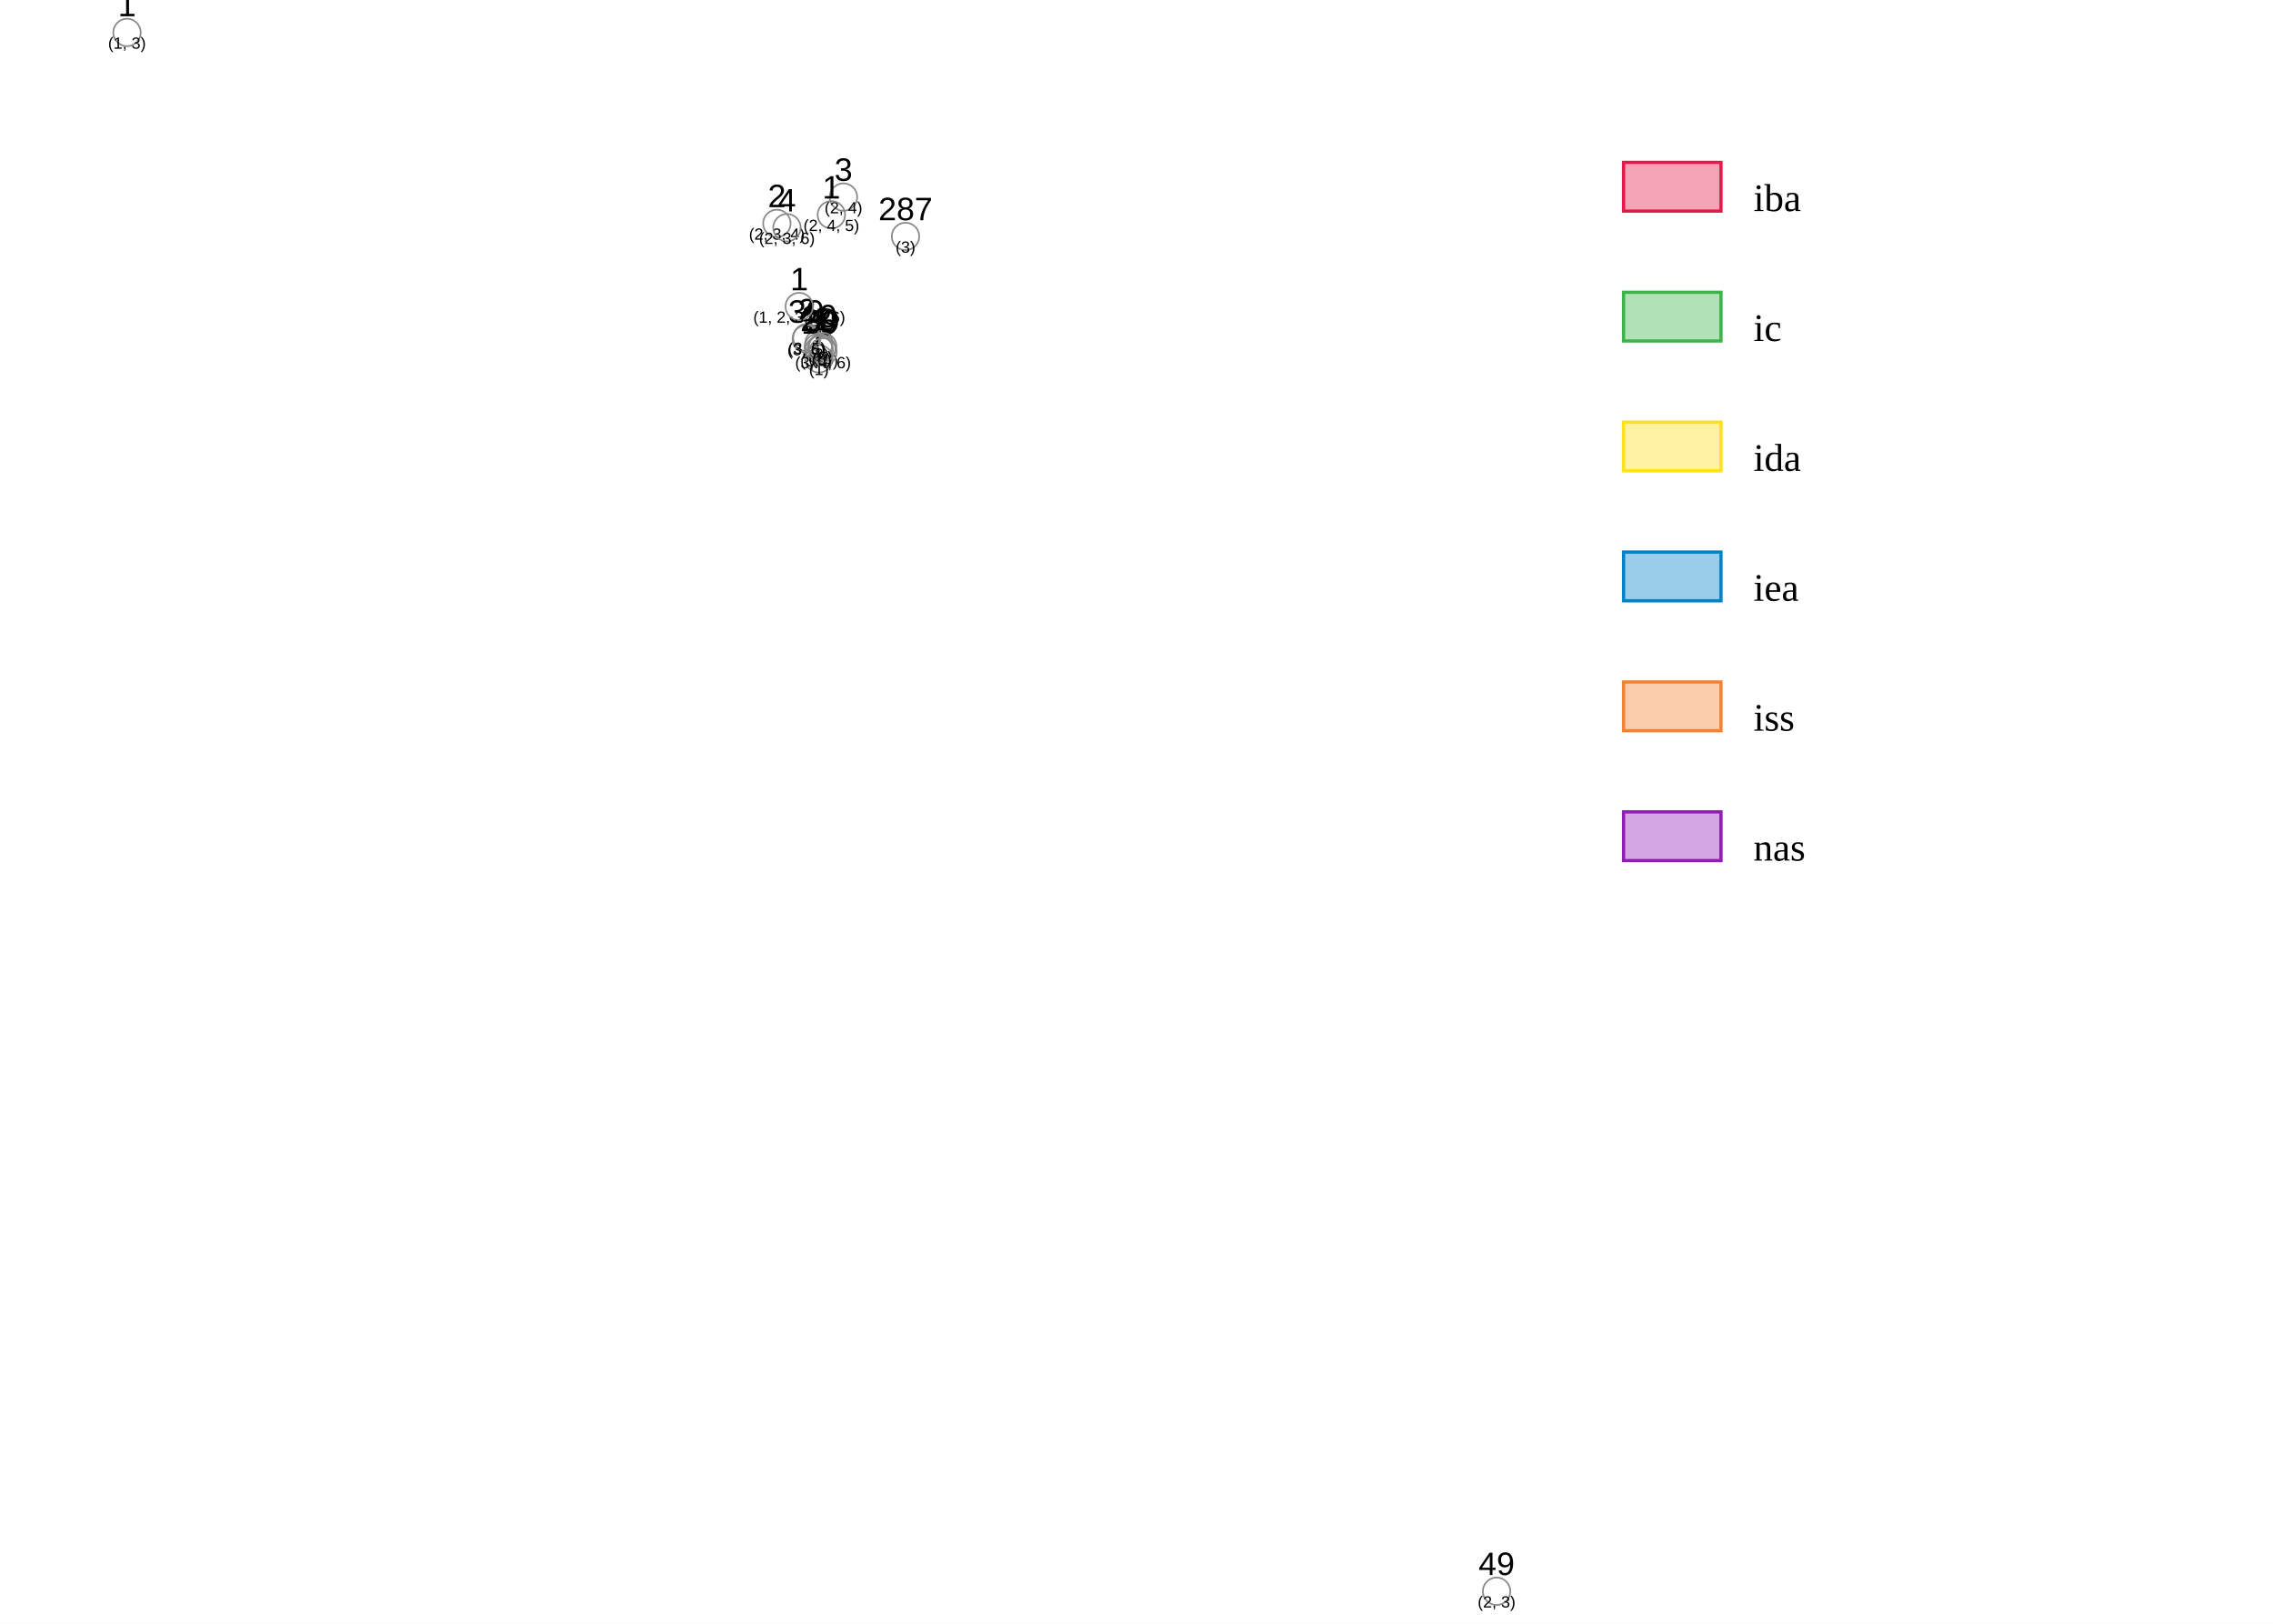
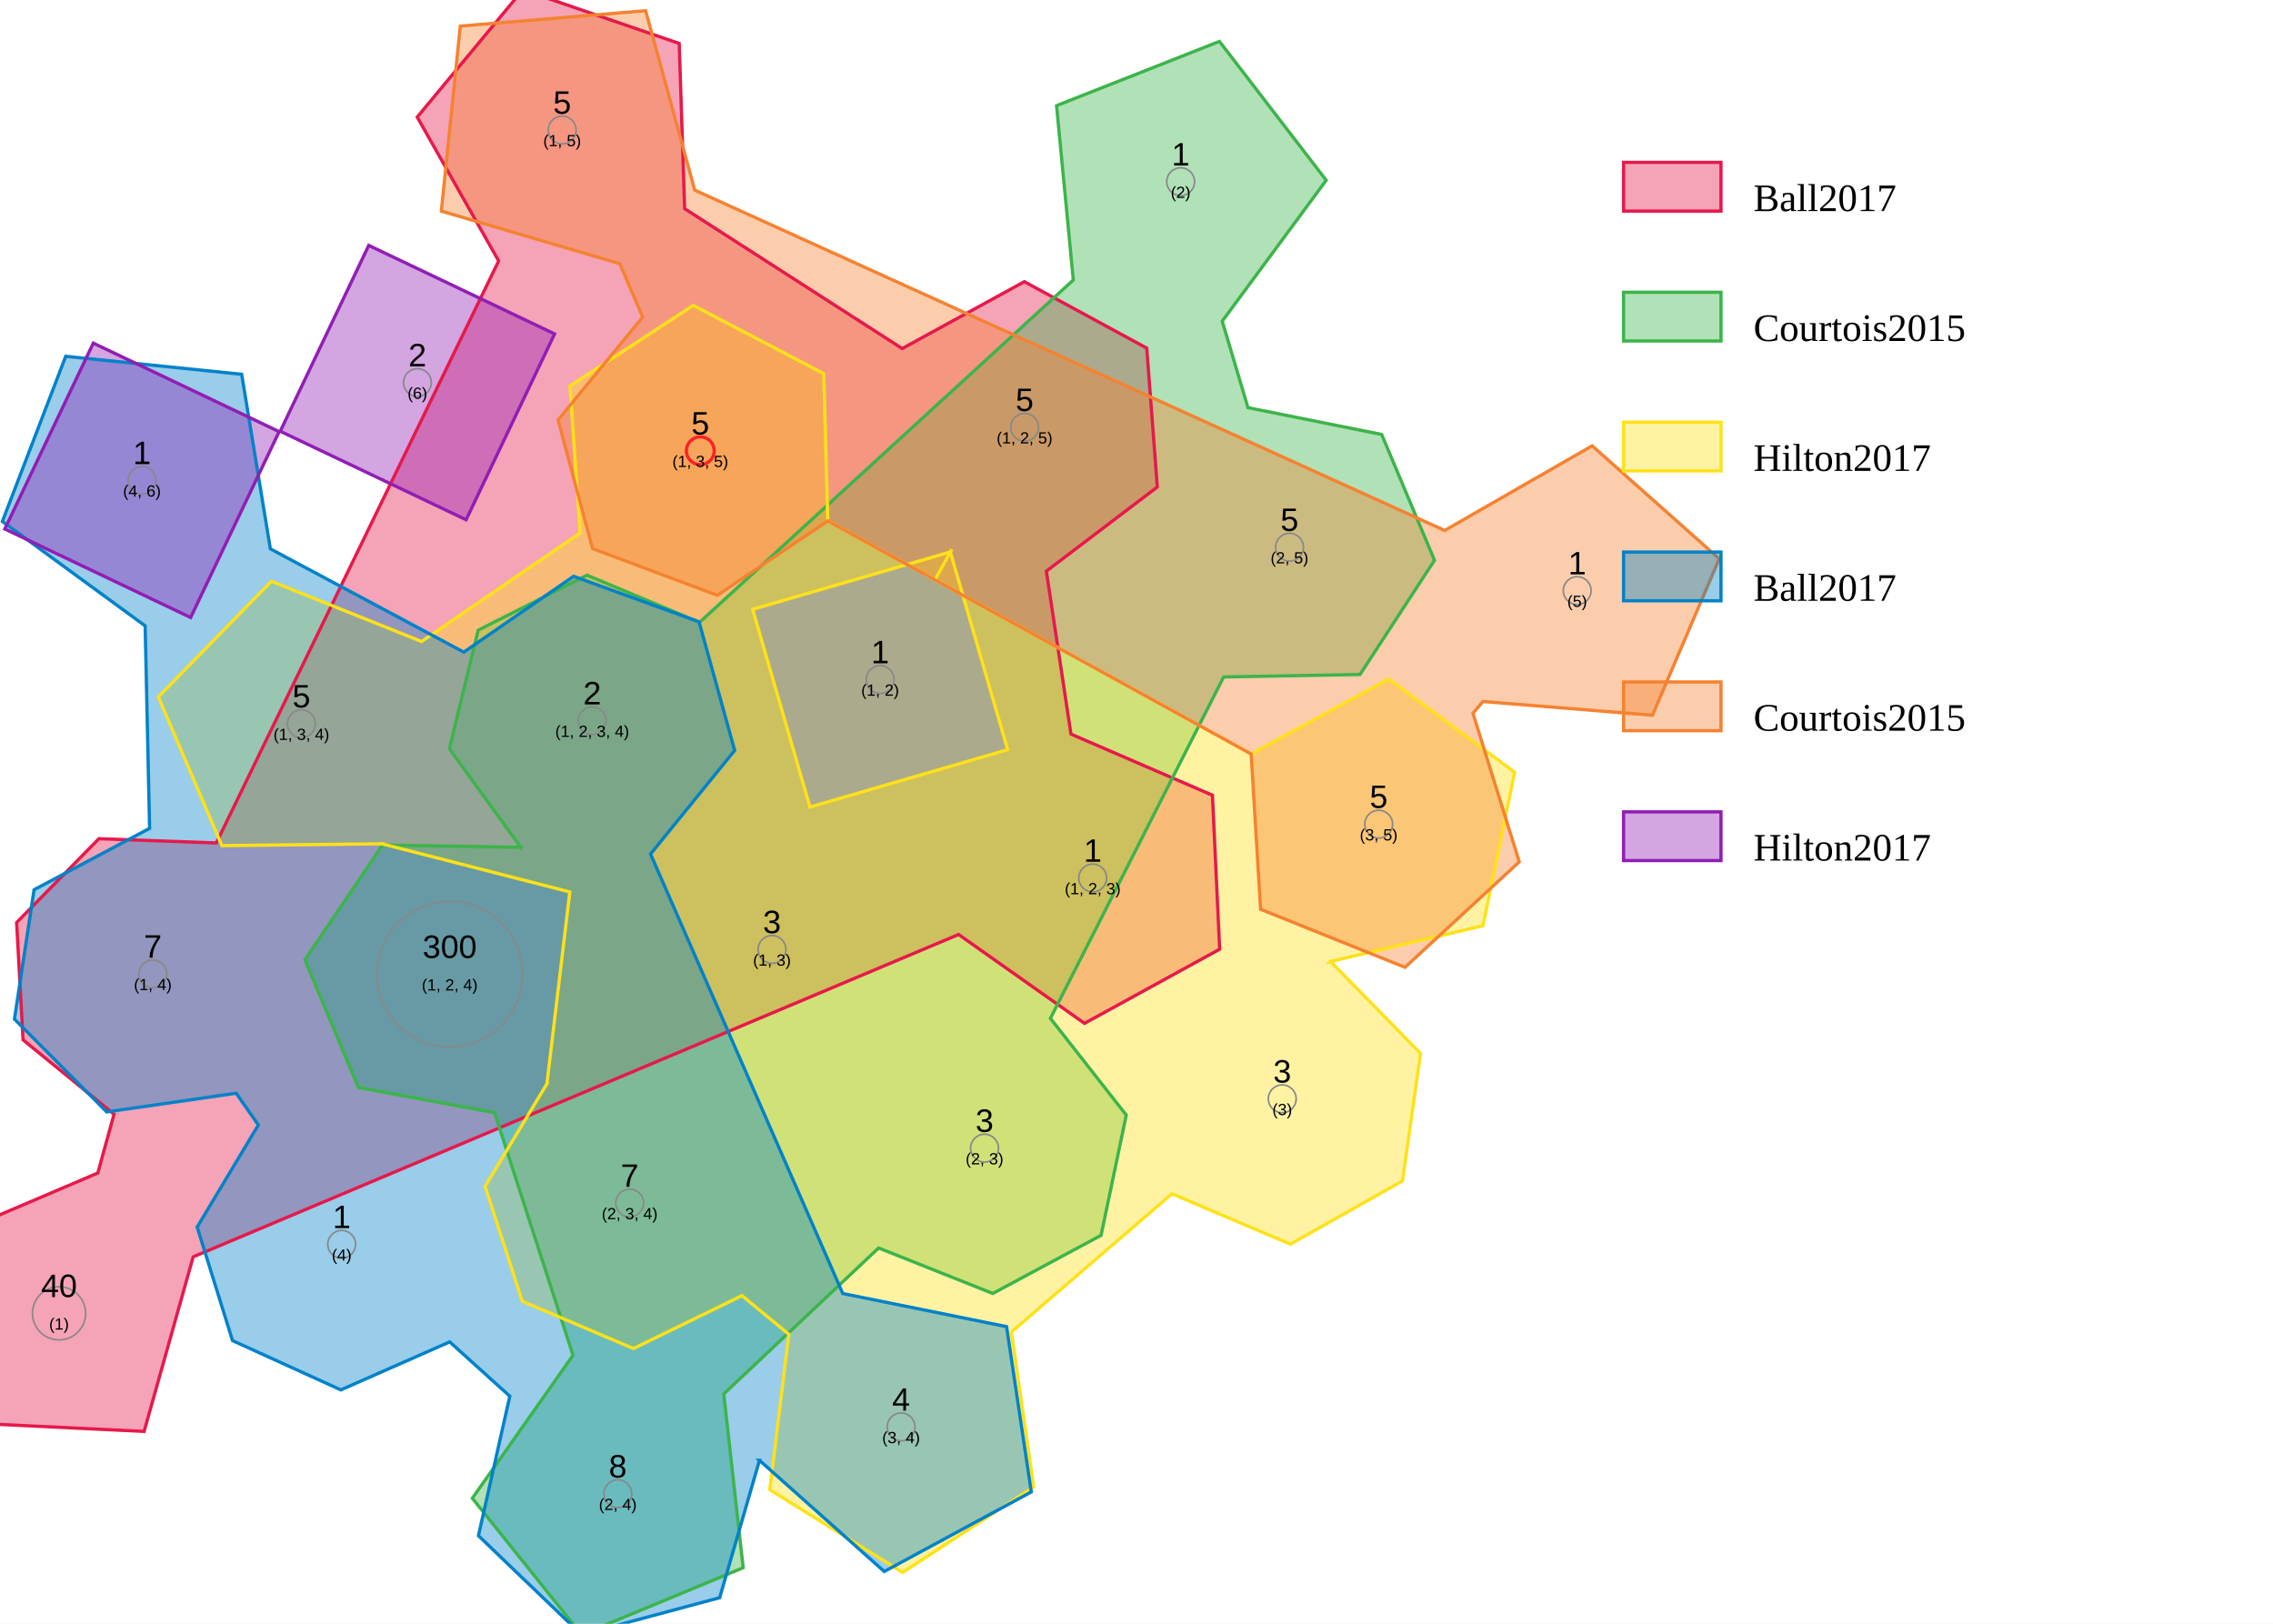
- <svg xmlns="http://www.w3.org/2000/svg" width="700" height="500">
+ <svg xmlns="http://www.w3.org/2000/svg" xmlns:xlink="http://www.w3.org/1999/xlink" width="700" height="500">
  <defs>
    <style type="text/css">
  .borderLine {
	   stroke: none;
	   fill-opacity: 0.4;
  }
  .outLine {
	   stroke-width: 1;
	   fill: none;
  }
  .circle {
	   stroke: #888888;
	   stroke-width: 0.5;
	   fill: none;
    pointer-events: all;
  }
  .spcircle {
	   stroke: #FF2222;
	   stroke-width: 1;
	   fill: none;
    pointer-events: all;
  }
  .tLabel {
	   font-family: Arial;
    pointer-events: none;
	   font-size: 14px;
	   text-anchor: middle;
	   alignment-baseline: central;
  }
  .nLabel {
	   font-family: Arial;
    pointer-events: none;
	   font-size: 10px;
	   text-anchor: middle;
	   alignment-baseline: central;
  }
  .belong {
	   font-family: Arial;
    pointer-events: none;
	   font-size: 5px;
	   text-anchor: middle;
	   alignment-baseline: central;
  }
  .p0{
    stroke: none;
    fill: #e6194b;
  }
  .q0{
    fill: none;
    stroke: #e6194b;
  }
  .p1{
    stroke: none;
    fill: #3cb44b;
  }
  .q1{
    fill: none;
    stroke: #3cb44b;
  }
  .p2{
    stroke: none;
    fill: #ffe119;
  }
  .q2{
    fill: none;
    stroke: #ffe119;
  }
  .p3{
    stroke: none;
    fill: #0082c8;
  }
  .q3{
    fill: none;
    stroke: #0082c8;
  }
  .p4{
    stroke: none;
    fill: #f58231;
  }
  .q4{
    fill: none;
    stroke: #f58231;
  }
  .p5{
    stroke: none;
    fill: #911eb4;
  }
  .q5{
    fill: none;
    stroke: #911eb4;
  }

</style>
+     <symbol id="bl0">
+       <path d="M 30.12 361.21 L -21.25 383.11 L -11.40 438.08 L 44.38 440.78 L 59.49 387.02 L 295.21 287.76 L 333.99 315.12 L 375.61 292.29 L 373.39 244.88 L 329.82 226.05 L 322.24 175.88 L 356.41 149.96 L 353.16 107.20 L 315.46 86.74 L 277.84 107.33 L 210.84 64.26 L 209.17 13.38 L 161.01 -3.13 L 128.49 36.05 L 153.57 80.35 L 66.62 259.57 L 30.46 258.26 L 5.12 284.08 L 7.10 320.21 L 35.12 343.10 Z" />
+     </symbol>
+     <symbol id="bl1">
+       <path d="M 160.46 260.91 L 117.82 260.22 L 93.90 295.53 L 110.36 334.88 L 152.30 342.63 L 176.47 417.33 L 145.46 461.36 L 179.13 503.39 L 228.87 482.75 L 222.89 429.23 L 270.58 384.29 L 305.74 398.30 L 339.09 380.40 L 346.85 343.36 L 323.49 313.58 L 376.84 208.46 L 418.83 207.70 L 441.77 172.52 L 425.51 133.79 L 384.33 125.53 L 376.40 98.90 L 408.42 55.51 L 375.55 12.75 L 325.38 32.53 L 330.54 86.22 L 215.43 191.64 L 180.79 177.12 L 147.26 194.06 L 138.40 230.56 L 160.42 260.99 Z" />
+     </symbol>
+     <symbol id="bl2">
+       <path d="M 129.81 197.54 L 83.58 178.99 L 48.76 214.61 L 68.34 260.40 L 118.15 259.83 L 118.26 260.00 L 175.48 274.66 L 168.48 333.31 L 168.59 333.47 L 149.39 365.32 L 160.84 400.70 L 195.07 415.26 L 228.50 398.97 L 242.92 410.87 L 237.06 458.72 L 277.97 484.21 L 318.34 457.87 L 311.47 410.15 L 360.91 367.60 L 397.39 383.12 L 431.91 363.63 L 437.48 324.39 L 409.74 296.07 L 409.73 296.08 L 456.71 285.05 L 466.45 237.79 L 427.68 209.07 L 385.31 232.18 L 287.93 178.58 L 292.67 169.97 L 310.32 230.85 L 249.44 248.51 L 231.79 187.63 L 292.67 169.97 L 287.93 178.58 L 254.93 160.41 L 253.69 115.07 L 213.50 94.03 L 175.53 118.86 L 178.67 164.11 Z" />
+     </symbol>
+     <symbol id="bl3">
+       <path d="M 83.26 169.01 L 74.43 115.26 L 20.24 109.72 L 0.73 160.58 L 44.70 192.72 L 46.07 255.08 L 10.49 273.98 L 4.45 313.82 L 32.85 342.40 L 72.73 336.64 L 79.56 346.42 L 60.72 377.84 L 71.61 412.82 L 104.96 427.99 L 138.49 413.21 L 157.00 429.93 L 147.34 472.89 L 179.11 503.39 L 221.64 491.98 L 233.89 449.68 L 233.88 449.68 L 272.32 483.91 L 317.60 459.42 L 309.99 408.51 L 259.54 398.32 L 200.34 262.98 L 226.25 231.08 L 215.28 191.48 L 176.65 177.46 L 142.83 200.81 Z" />
+     </symbol>
+     <symbol id="bl4">
+       <path d="M 213.95 58.55 L 198.83 3.30 L 141.75 8.03 L 135.92 65.01 L 190.86 81.19 L 197.94 97.63 L 171.86 129.30 L 182.48 168.93 L 220.90 183.32 L 254.93 160.41 L 385.31 232.18 L 388.22 280.00 L 432.68 297.87 L 467.88 265.38 L 453.61 219.64 L 456.68 216.02 L 508.88 220.24 L 529.46 172.08 L 490.32 137.29 L 444.90 163.35 Z" />
+     </symbol>
+     <symbol id="bl5">
+       <path d="M 85.96 132.92 L 28.73 105.66 L 1.48 162.89 L 58.71 190.15 L 85.96 132.92 L 86.31 132.80 L 143.54 160.05 L 170.79 102.82 L 113.56 75.57 L 86.31 132.80 Z" />
+     </symbol>
  </defs>
  <rect width="700" height="500" style="fill:#fff;stroke-width:0" />
-   <circle class="circle" cx="252.186" cy="110.487" r="4.218" />
-   <text class="tLabel" x="252.19" y="90.49" />
-   <text class="nLabel" x="252.19" y="105.49">7</text>
-   <text class="belong" x="252.19" y="115.49">(1)</text>
-   <circle class="circle" cx="252.187" cy="105.782" r="4.218" />
-   <text class="tLabel" x="252.19" y="85.78" />
-   <text class="nLabel" x="252.19" y="100.78">10</text>
-   <text class="belong" x="252.19" y="110.78">(2)</text>
-   <circle class="circle" cx="460.891" cy="490" r="4.218" />
-   <text class="tLabel" x="460.89" y="470.00" />
-   <text class="nLabel" x="460.89" y="485.00">49</text>
-   <text class="belong" x="460.89" y="495.00">(2, 3)</text>
-   <circle class="circle" cx="239.252" cy="68.8" r="4.218" />
-   <text class="tLabel" x="239.25" y="48.80" />
-   <text class="nLabel" x="239.25" y="63.80">2</text>
-   <text class="belong" x="239.25" y="73.80">(2, 3, 4)</text>
-   <circle class="circle" cx="259.756" cy="60.688" r="4.218" />
-   <text class="tLabel" x="259.76" y="40.69" />
-   <text class="nLabel" x="259.76" y="55.69">3</text>
-   <text class="belong" x="259.76" y="65.69">(2, 4)</text>
-   <circle class="circle" cx="256.026" cy="66.133" r="4.218" />
-   <text class="tLabel" x="256.03" y="46.13" />
-   <text class="nLabel" x="256.03" y="61.13">1</text>
-   <text class="belong" x="256.03" y="71.13">(2, 4, 5)</text>
-   <circle class="circle" cx="242.347" cy="70.114" r="4.218" />
-   <text class="tLabel" x="242.35" y="50.11" />
-   <text class="nLabel" x="242.35" y="65.11">4</text>
-   <text class="belong" x="242.35" y="75.11">(2, 3, 6)</text>
-   <circle class="circle" cx="278.857" cy="72.808" r="4.218" />
-   <text class="tLabel" x="278.86" y="52.81" />
-   <text class="nLabel" x="278.86" y="67.81">287</text>
-   <text class="belong" x="278.86" y="77.81">(3)</text>
-   <circle class="circle" cx="39.109" cy="10" r="4.218" />
-   <text class="tLabel" x="39.11" y="-10.00" />
-   <text class="nLabel" x="39.11" y="5.00">1</text>
-   <text class="belong" x="39.11" y="15.00">(1, 3)</text>
-   <circle class="circle" cx="252.284" cy="107.777" r="4.218" />
-   <text class="tLabel" x="252.28" y="87.78" />
-   <text class="nLabel" x="252.28" y="102.78">16</text>
-   <text class="belong" x="252.28" y="112.78">(3, 4)</text>
-   <circle class="circle" cx="253.466" cy="108.378" r="4.218" />
-   <text class="tLabel" x="253.47" y="88.38" />
-   <text class="nLabel" x="253.47" y="103.38">1</text>
-   <text class="belong" x="253.47" y="113.38">(3, 4, 6)</text>
-   <circle class="circle" cx="248.502" cy="103.956" r="4.218" />
-   <text class="tLabel" x="248.50" y="83.96" />
-   <text class="nLabel" x="248.50" y="98.96">2</text>
-   <text class="belong" x="248.50" y="108.96">(3, 5)</text>
-   <circle class="circle" cx="248.287" cy="104.384" r="4.218" />
-   <text class="tLabel" x="248.29" y="84.38" />
-   <text class="nLabel" x="248.29" y="99.38">39</text>
-   <text class="belong" x="248.29" y="109.38">(3, 6)</text>
-   <circle class="circle" cx="252.001" cy="106.962" r="4.218" />
-   <text class="tLabel" x="252.00" y="86.96" />
-   <text class="nLabel" x="252.00" y="101.96">20</text>
-   <text class="belong" x="252.00" y="111.96">(4)</text>
-   <circle class="circle" cx="253.379" cy="106.717" r="4.218" />
-   <text class="tLabel" x="253.38" y="86.72" />
-   <text class="nLabel" x="253.38" y="101.72">2</text>
-   <text class="belong" x="253.38" y="111.72">(5)</text>
-   <circle class="circle" cx="253.025" cy="107.344" r="4.218" />
-   <text class="tLabel" x="253.02" y="87.34" />
-   <text class="nLabel" x="253.02" y="102.34">39</text>
-   <text class="belong" x="253.02" y="112.34">(6)</text>
-   <circle class="circle" cx="246.136" cy="94.39" r="4.218" />
-   <text class="tLabel" x="246.14" y="74.39" />
-   <text class="nLabel" x="246.14" y="89.39">1</text>
-   <text class="belong" x="246.14" y="99.39">(1, 2, 3, 4, 6)</text>
+   <use class="p0 borderLine" xlink:href="#bl0" />
+   <use class="p1 borderLine" xlink:href="#bl1" />
+   <use class="p2 borderLine" xlink:href="#bl2" />
+   <use class="p3 borderLine" xlink:href="#bl3" />
+   <use class="p4 borderLine" xlink:href="#bl4" />
+   <use class="p5 borderLine" xlink:href="#bl5" />
+   <use class="q0 outLine" xlink:href="#bl0" />
+   <use class="q1 outLine" xlink:href="#bl1" />
+   <use class="q2 outLine" xlink:href="#bl2" />
+   <use class="q3 outLine" xlink:href="#bl3" />
+   <use class="q4 outLine" xlink:href="#bl4" />
+   <use class="q5 outLine" xlink:href="#bl5" />
+   <circle class="circle" cx="18.183" cy="404.411" r="8.184" />
+   <text class="tLabel" x="18.18" y="384.41" />
+   <text class="nLabel" x="18.18" y="399.41">40</text>
+   <text class="belong" x="18.18" y="409.41">(1)</text>
+   <circle class="circle" cx="271.054" cy="209.239" r="4.285" />
+   <text class="tLabel" x="271.05" y="189.24" />
+   <text class="nLabel" x="271.05" y="204.24">1</text>
+   <text class="belong" x="271.05" y="214.24">(1, 2)</text>
+   <circle class="circle" cx="336.516" cy="270.368" r="4.285" />
+   <text class="tLabel" x="336.52" y="250.37" />
+   <text class="nLabel" x="336.52" y="265.37">1</text>
+   <text class="belong" x="336.52" y="275.37">(1, 2, 3)</text>
+   <circle class="circle" cx="182.377" cy="221.914" r="4.285" />
+   <text class="tLabel" x="182.38" y="201.91" />
+   <text class="nLabel" x="182.38" y="216.91">2</text>
+   <text class="belong" x="182.38" y="226.91">(1, 2, 3, 4)</text>
+   <circle class="circle" cx="363.599" cy="55.947" r="4.285" />
+   <text class="tLabel" x="363.60" y="35.95" />
+   <text class="nLabel" x="363.60" y="50.95">1</text>
+   <text class="belong" x="363.60" y="60.95">(2)</text>
+   <circle class="circle" cx="303.201" cy="353.551" r="4.285" />
+   <text class="tLabel" x="303.20" y="333.55" />
+   <text class="nLabel" x="303.20" y="348.55">3</text>
+   <text class="belong" x="303.20" y="358.55">(2, 3)</text>
+   <circle class="circle" cx="193.919" cy="370.451" r="4.285" />
+   <text class="tLabel" x="193.92" y="350.45" />
+   <text class="nLabel" x="193.92" y="365.45">7</text>
+   <text class="belong" x="193.92" y="375.45">(2, 3, 4)</text>
+   <circle class="circle" cx="190.264" cy="459.974" r="4.285" />
+   <text class="tLabel" x="190.26" y="439.97" />
+   <text class="nLabel" x="190.26" y="454.97">8</text>
+   <text class="belong" x="190.26" y="464.97">(2, 4)</text>
+   <circle class="circle" cx="397.125" cy="168.486" r="4.285" />
+   <text class="tLabel" x="397.12" y="148.49" />
+   <text class="nLabel" x="397.12" y="163.49">5</text>
+   <text class="belong" x="397.12" y="173.49">(2, 5)</text>
+   <circle class="circle" cx="394.888" cy="338.365" r="4.285" />
+   <text class="tLabel" x="394.89" y="318.37" />
+   <text class="nLabel" x="394.89" y="333.37">3</text>
+   <text class="belong" x="394.89" y="343.37">(3)</text>
+   <circle class="circle" cx="237.744" cy="292.36" r="4.285" />
+   <text class="tLabel" x="237.74" y="272.36" />
+   <text class="nLabel" x="237.74" y="287.36">3</text>
+   <text class="belong" x="237.74" y="297.36">(1, 3)</text>
+   <circle class="circle" cx="92.817" cy="222.855" r="4.285" />
+   <text class="tLabel" x="92.82" y="202.85" />
+   <text class="nLabel" x="92.82" y="217.85">5</text>
+   <text class="belong" x="92.82" y="227.85">(1, 3, 4)</text>
+   <circle class="circle" cx="277.5" cy="439.389" r="4.285" />
+   <text class="tLabel" x="277.50" y="419.39" />
+   <text class="nLabel" x="277.50" y="434.39">4</text>
+   <text class="belong" x="277.50" y="444.39">(3, 4)</text>
+   <circle class="circle" cx="424.582" cy="253.788" r="4.285" />
+   <text class="tLabel" x="424.58" y="233.79" />
+   <text class="nLabel" x="424.58" y="248.79">5</text>
+   <text class="belong" x="424.58" y="258.79">(3, 5)</text>
+   <circle class="spcircle" cx="215.666" cy="138.802" r="4.285" />
+   <text class="tLabel" x="215.67" y="118.80" />
+   <text class="nLabel" x="215.67" y="133.80">5</text>
+   <text class="belong" x="215.67" y="143.80">(1, 3, 5)</text>
+   <circle class="circle" cx="105.225" cy="383.167" r="4.285" />
+   <text class="tLabel" x="105.23" y="363.17" />
+   <text class="nLabel" x="105.23" y="378.17">1</text>
+   <text class="belong" x="105.23" y="388.17">(4)</text>
+   <circle class="circle" cx="47.059" cy="299.893" r="4.285" />
+   <text class="tLabel" x="47.06" y="279.89" />
+   <text class="nLabel" x="47.06" y="294.89">7</text>
+   <text class="belong" x="47.06" y="304.89">(1, 4)</text>
+   <circle class="circle" cx="138.502" cy="299.988" r="22.411" />
+   <text class="tLabel" x="138.50" y="279.99" />
+   <text class="nLabel" x="138.50" y="294.99">300</text>
+   <text class="belong" x="138.50" y="304.99">(1, 2, 4)</text>
+   <circle class="circle" cx="43.721" cy="147.907" r="4.285" />
+   <text class="tLabel" x="43.72" y="127.91" />
+   <text class="nLabel" x="43.72" y="142.91">1</text>
+   <text class="belong" x="43.72" y="152.91">(4, 6)</text>
+   <circle class="circle" cx="485.715" cy="181.872" r="4.285" />
+   <text class="tLabel" x="485.71" y="161.87" />
+   <text class="nLabel" x="485.71" y="176.87">1</text>
+   <text class="belong" x="485.71" y="186.87">(5)</text>
+   <circle class="circle" cx="173.132" cy="40.026" r="4.285" />
+   <text class="tLabel" x="173.13" y="20.03" />
+   <text class="nLabel" x="173.13" y="35.03">5</text>
+   <text class="belong" x="173.13" y="45.03">(1, 5)</text>
+   <circle class="circle" cx="315.542" cy="131.563" r="4.285" />
+   <text class="tLabel" x="315.54" y="111.56" />
+   <text class="nLabel" x="315.54" y="126.56">5</text>
+   <text class="belong" x="315.54" y="136.56">(1, 2, 5)</text>
+   <circle class="circle" cx="128.549" cy="117.809" r="4.285" />
+   <text class="tLabel" x="128.55" y="97.81" />
+   <text class="nLabel" x="128.55" y="112.81">2</text>
+   <text class="belong" x="128.55" y="122.81">(6)</text>
  <rect class="p0 borderLine" x="500.00" y="50.00" width="30.00" height="15.00" />
  <rect class="q0" x="500.00" y="50.00" width="30.00" height="15.00" />
-   <text class="legend" x="540.00" y="65.00">iba</text>
+   <text class="legend" x="540.00" y="65.00">Ball2017</text>
  <rect class="p1 borderLine" x="500.00" y="90.00" width="30.00" height="15.00" />
  <rect class="q1" x="500.00" y="90.00" width="30.00" height="15.00" />
-   <text class="legend" x="540.00" y="105.00">ic</text>
+   <text class="legend" x="540.00" y="105.00">Courtois2015</text>
  <rect class="p2 borderLine" x="500.00" y="130.00" width="30.00" height="15.00" />
  <rect class="q2" x="500.00" y="130.00" width="30.00" height="15.00" />
-   <text class="legend" x="540.00" y="145.00">ida</text>
+   <text class="legend" x="540.00" y="145.00">Hilton2017</text>
  <rect class="p3 borderLine" x="500.00" y="170.00" width="30.00" height="15.00" />
  <rect class="q3" x="500.00" y="170.00" width="30.00" height="15.00" />
-   <text class="legend" x="540.00" y="185.00">iea</text>
+   <text class="legend" x="540.00" y="185.00">Ball2017</text>
  <rect class="p4 borderLine" x="500.00" y="210.00" width="30.00" height="15.00" />
  <rect class="q4" x="500.00" y="210.00" width="30.00" height="15.00" />
-   <text class="legend" x="540.00" y="225.00">iss</text>
+   <text class="legend" x="540.00" y="225.00">Courtois2015</text>
  <rect class="p5 borderLine" x="500.00" y="250.00" width="30.00" height="15.00" />
  <rect class="q5" x="500.00" y="250.00" width="30.00" height="15.00" />
-   <text class="legend" x="540.00" y="265.00">nas</text>
+   <text class="legend" x="540.00" y="265.00">Hilton2017</text>
</svg>
